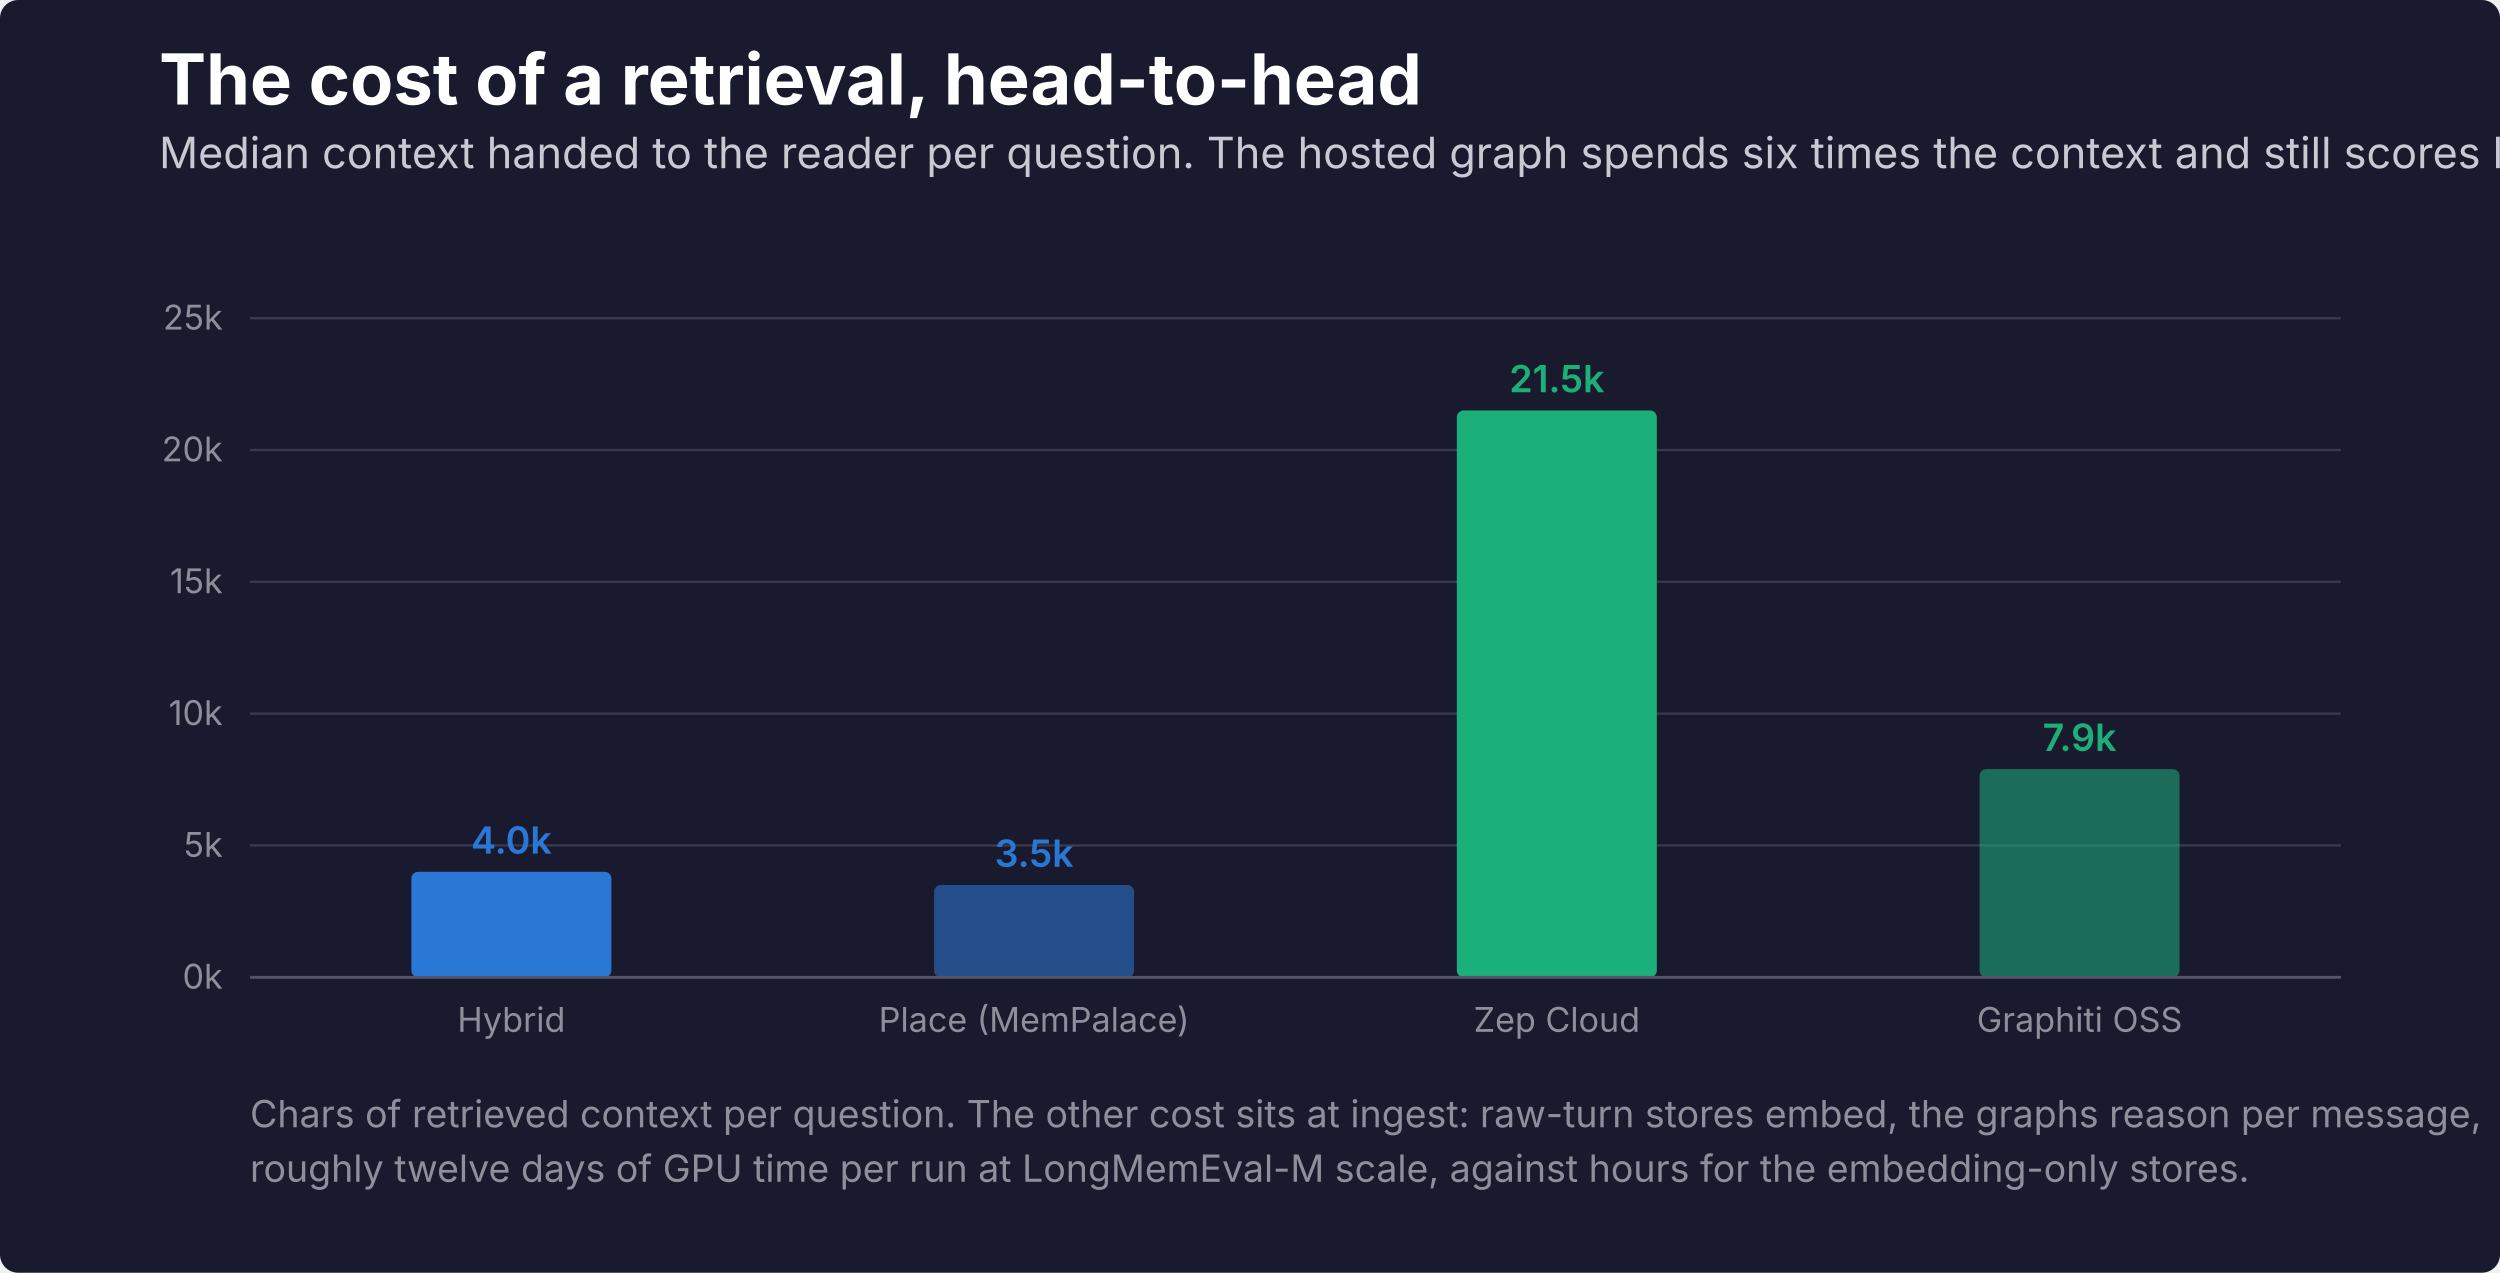
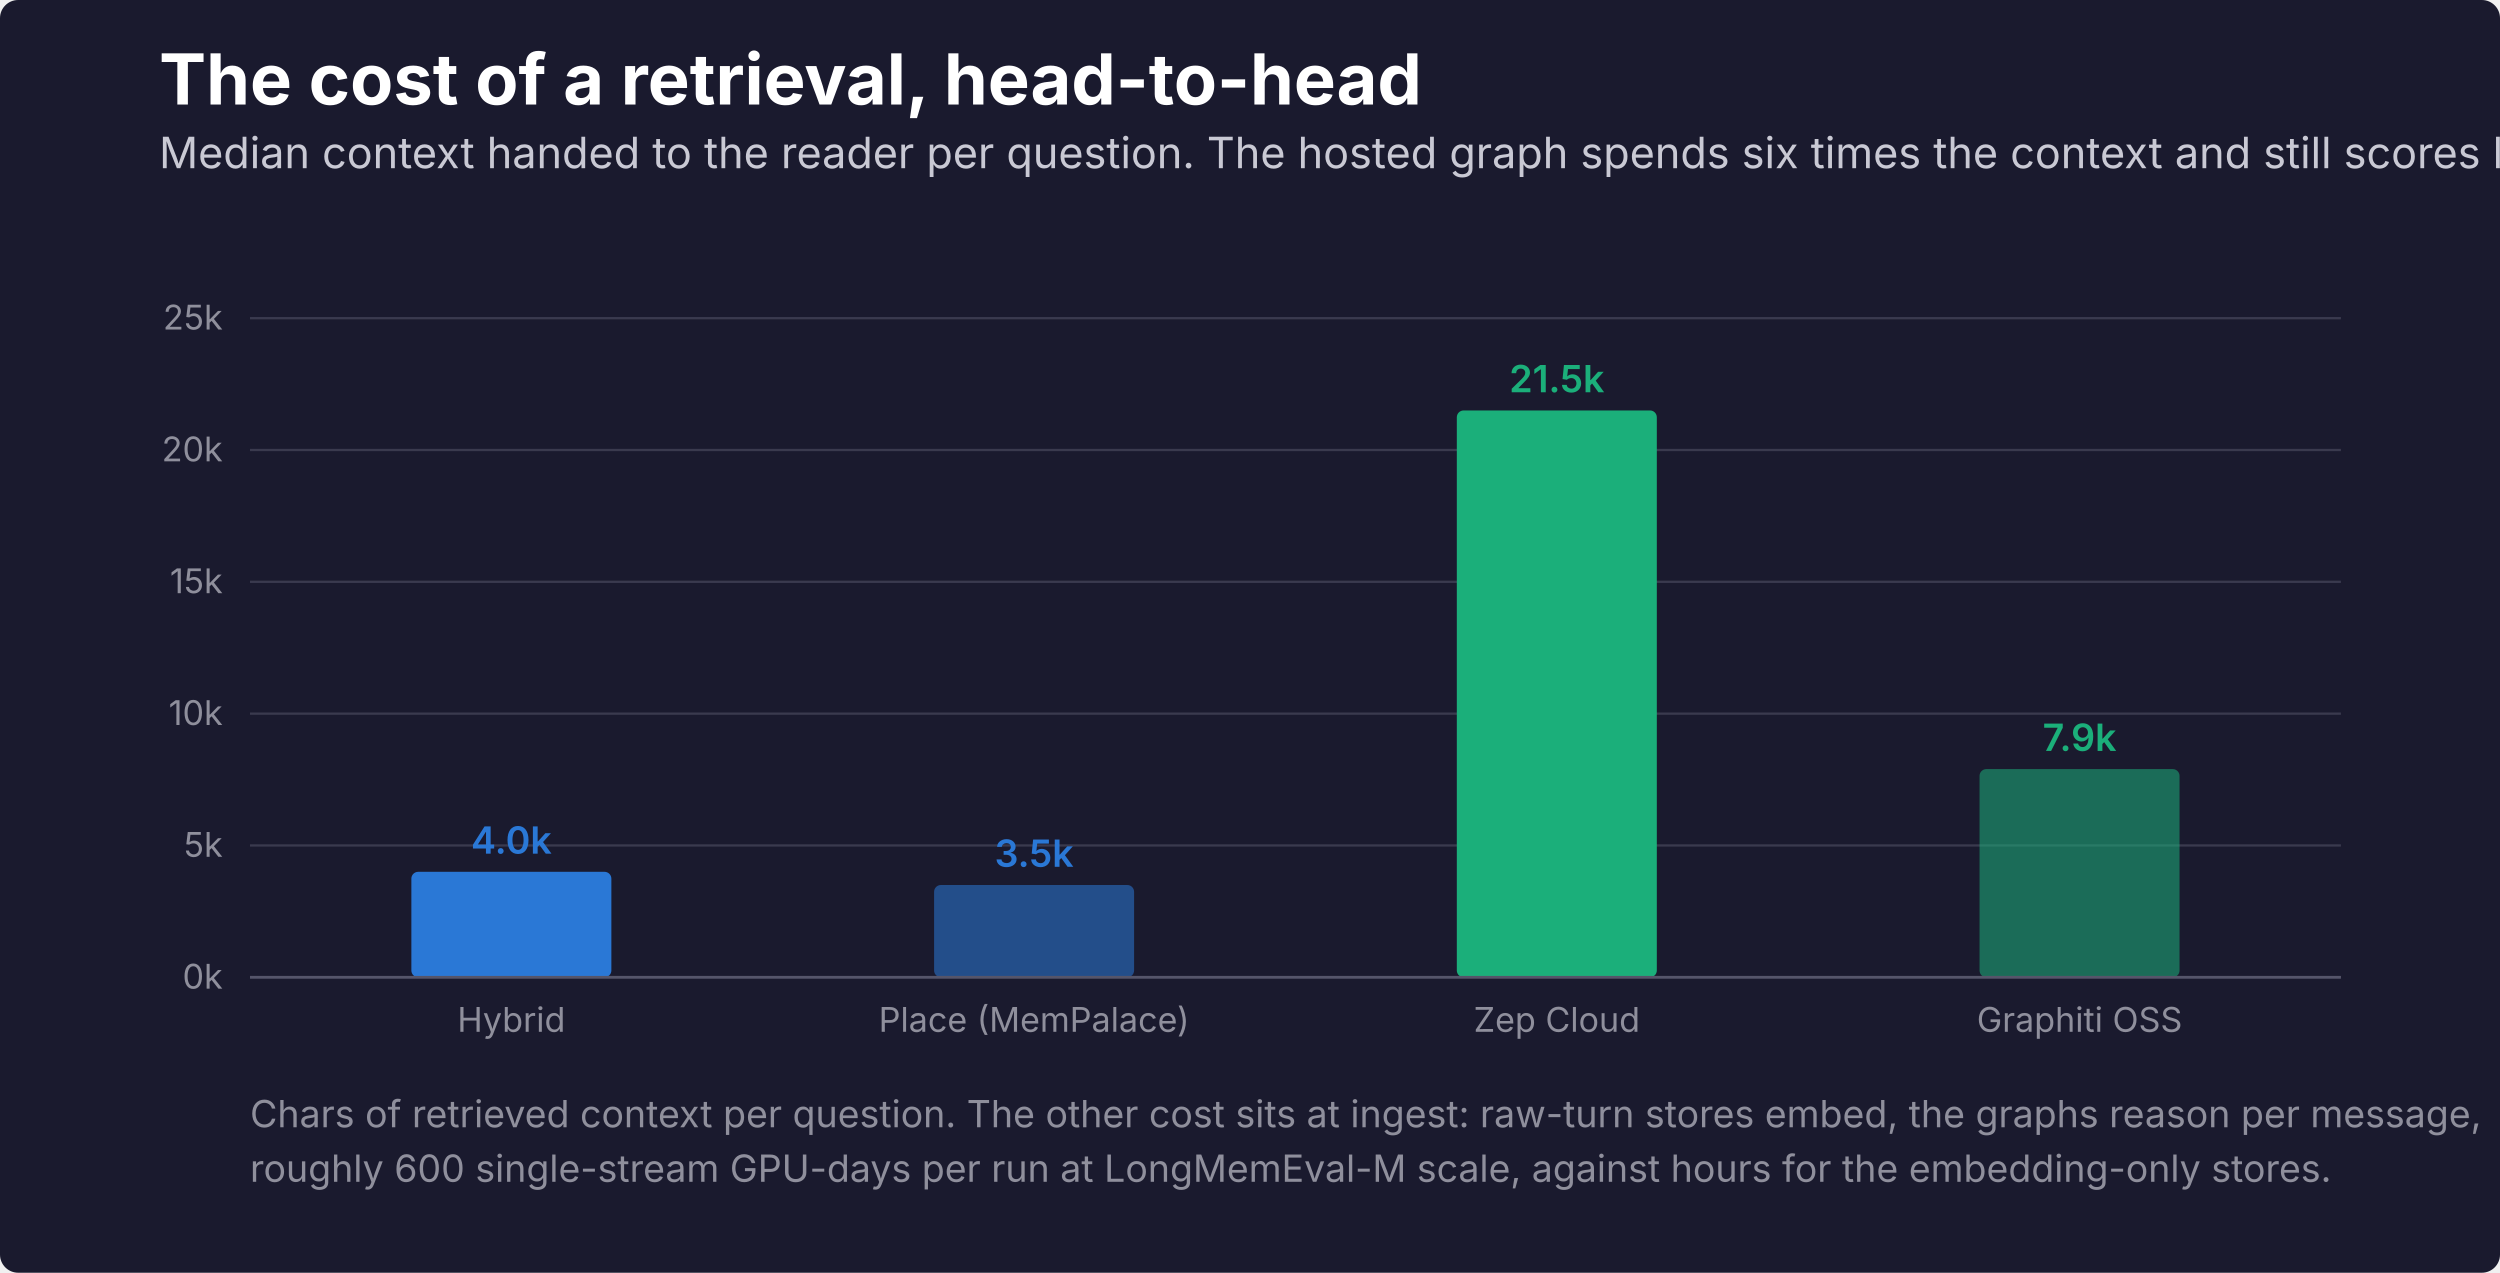
<svg xmlns="http://www.w3.org/2000/svg" width="1100" height="560" viewBox="0 0 1100 560">
  <rect width="100%" height="100%" fill="#1a1a2e" rx="8" />
  <style>text { font-family: -apple-system, BlinkMacSystemFont, "Segoe UI", sans-serif; fill: #c9c9d4; font-size: 18px; }.title { font-size: 31px; font-weight: 700; fill: #ffffff; }.subtitle { font-size: 19px; fill: #c9c9d4; }.tick { font-size: 15px; fill: #8f8f9c; }.small { font-size: 16.5px; fill: #c9c9d4; }.axis { stroke: #55556a; stroke-width: 1.2; }.grid { stroke: #3a3a4e; stroke-width: 1; }</style>
  <text class="title" x="70" y="46">The cost of a retrieval, head-to-head</text>
  <text class="subtitle" x="70" y="74">Median context handed to the reader per question. The hosted graph spends six times the context and still scores lower.</text>
  <line class="grid" x1="110" y1="430.0" x2="1030" y2="430.0" />
  <text class="tick" x="98" y="435.0" text-anchor="end">0k</text>
  <line class="grid" x1="110" y1="372.0" x2="1030" y2="372.0" />
  <text class="tick" x="98" y="377.0" text-anchor="end">5k</text>
  <line class="grid" x1="110" y1="314.0" x2="1030" y2="314.0" />
  <text class="tick" x="98" y="319.0" text-anchor="end">10k</text>
  <line class="grid" x1="110" y1="256.0" x2="1030" y2="256.0" />
  <text class="tick" x="98" y="261.0" text-anchor="end">15k</text>
  <line class="grid" x1="110" y1="198.0" x2="1030" y2="198.0" />
  <text class="tick" x="98" y="203.0" text-anchor="end">20k</text>
  <line class="grid" x1="110" y1="140.0" x2="1030" y2="140.0" />
  <text class="tick" x="98" y="145.0" text-anchor="end">25k</text>
  <rect x="181.0" y="383.6" width="88.0" height="46.4" rx="3" fill="#2a78d6" opacity="1" />
  <text class="small" x="225.0" y="375.6" text-anchor="middle" style="fill:#2a78d6;font-weight:600">4.0k</text>
  <text class="tick" x="225.0" y="454" text-anchor="middle">Hybrid</text>
  <rect x="411.0" y="389.4" width="88.0" height="40.6" rx="3" fill="#2a78d6" opacity="0.55" />
  <text class="small" x="455.0" y="381.4" text-anchor="middle" style="fill:#2a78d6;font-weight:600">3.5k</text>
  <text class="tick" x="455.0" y="454" text-anchor="middle">Place (MemPalace)</text>
  <rect x="641.0" y="180.6" width="88.0" height="249.4" rx="3" fill="#1baf7a" opacity="1" />
  <text class="small" x="685.0" y="172.6" text-anchor="middle" style="fill:#1baf7a;font-weight:600">21.5k</text>
  <text class="tick" x="685.0" y="454" text-anchor="middle">Zep Cloud</text>
  <rect x="871.0" y="338.4" width="88.0" height="91.6" rx="3" fill="#1baf7a" opacity="0.55" />
  <text class="small" x="915.0" y="330.4" text-anchor="middle" style="fill:#1baf7a;font-weight:600">7.9k</text>
  <text class="tick" x="915.0" y="454" text-anchor="middle">Graphiti OSS</text>
  <line class="axis" x1="110" y1="430" x2="1030" y2="430" />
  <text class="small" x="110" y="496" style="fill:#8f8f9c">Chars of retrieved context per question. The other cost sits at ingest: raw-turn stores embed, the graphs reason per message,</text>
-   <text class="small" x="110" y="520" style="fill:#8f8f9c">roughly twelve days of GPU time per run at LongMemEval-M scale, against hours for the embedding-only stores.</text>
+   <text class="small" x="110" y="520" style="fill:#8f8f9c">roughly 600 single-stream GPU-days per run at LongMemEval-M scale, against hours for the embedding-only stores.</text>
</svg>
